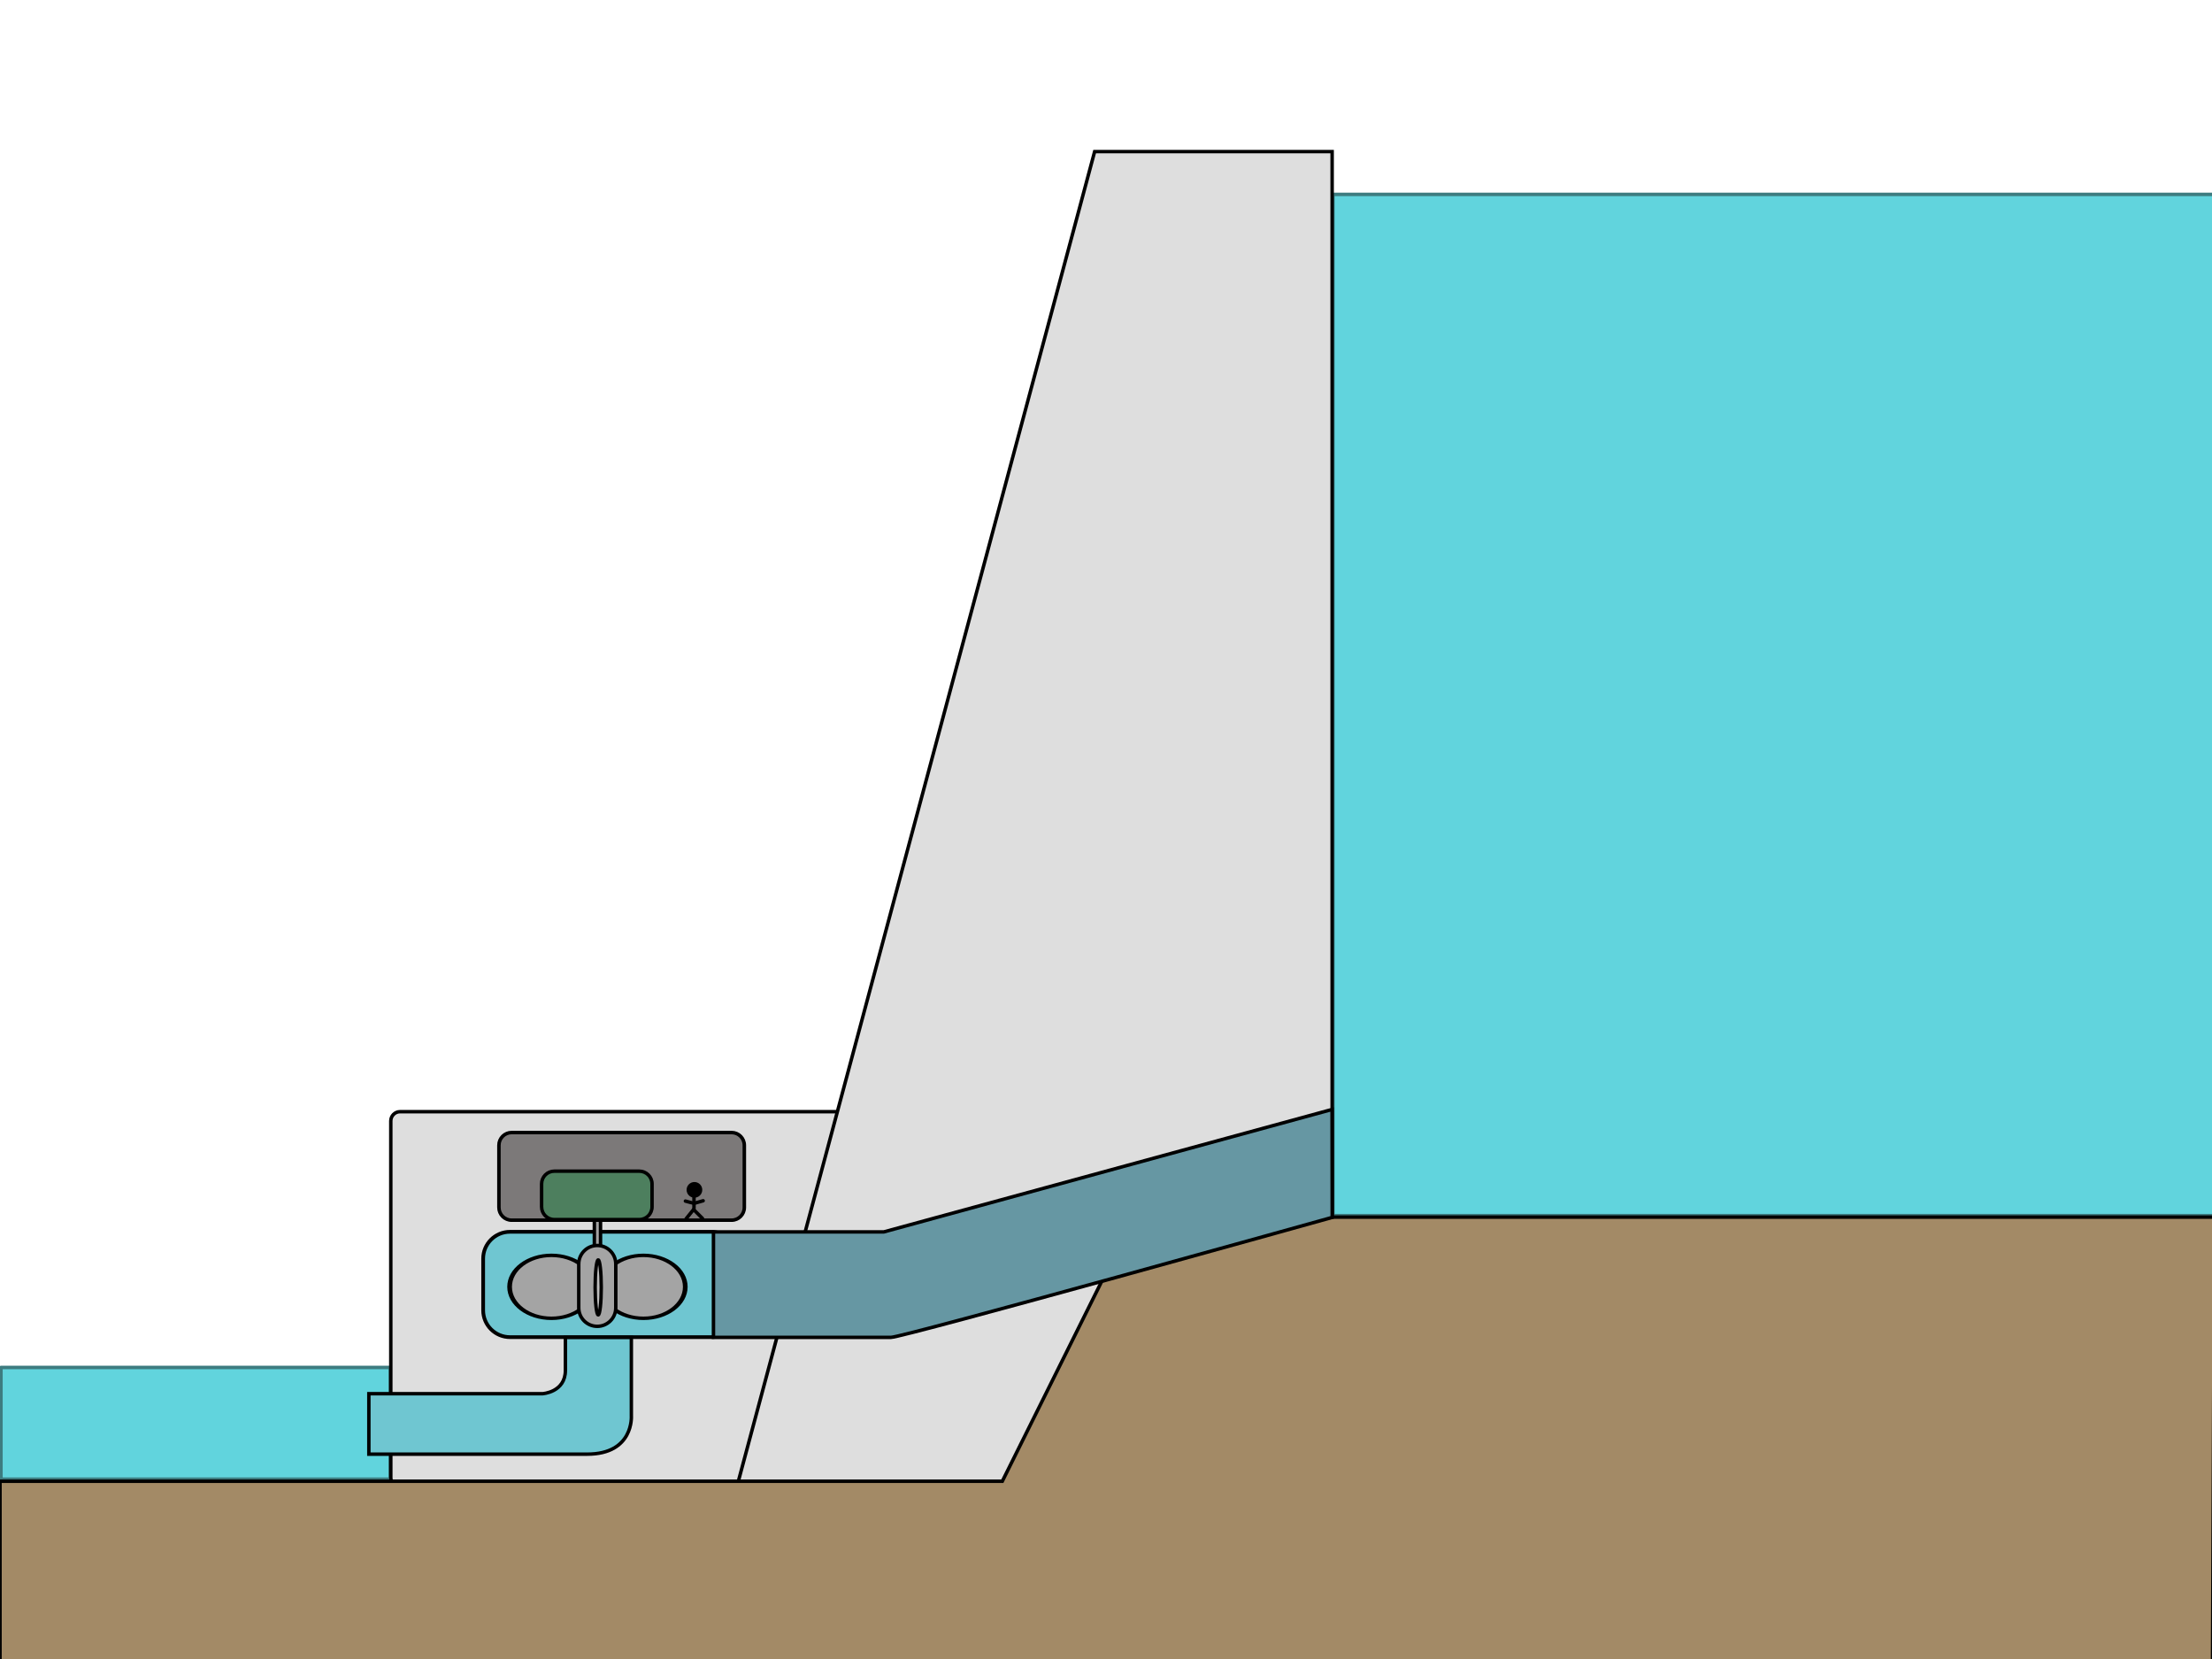
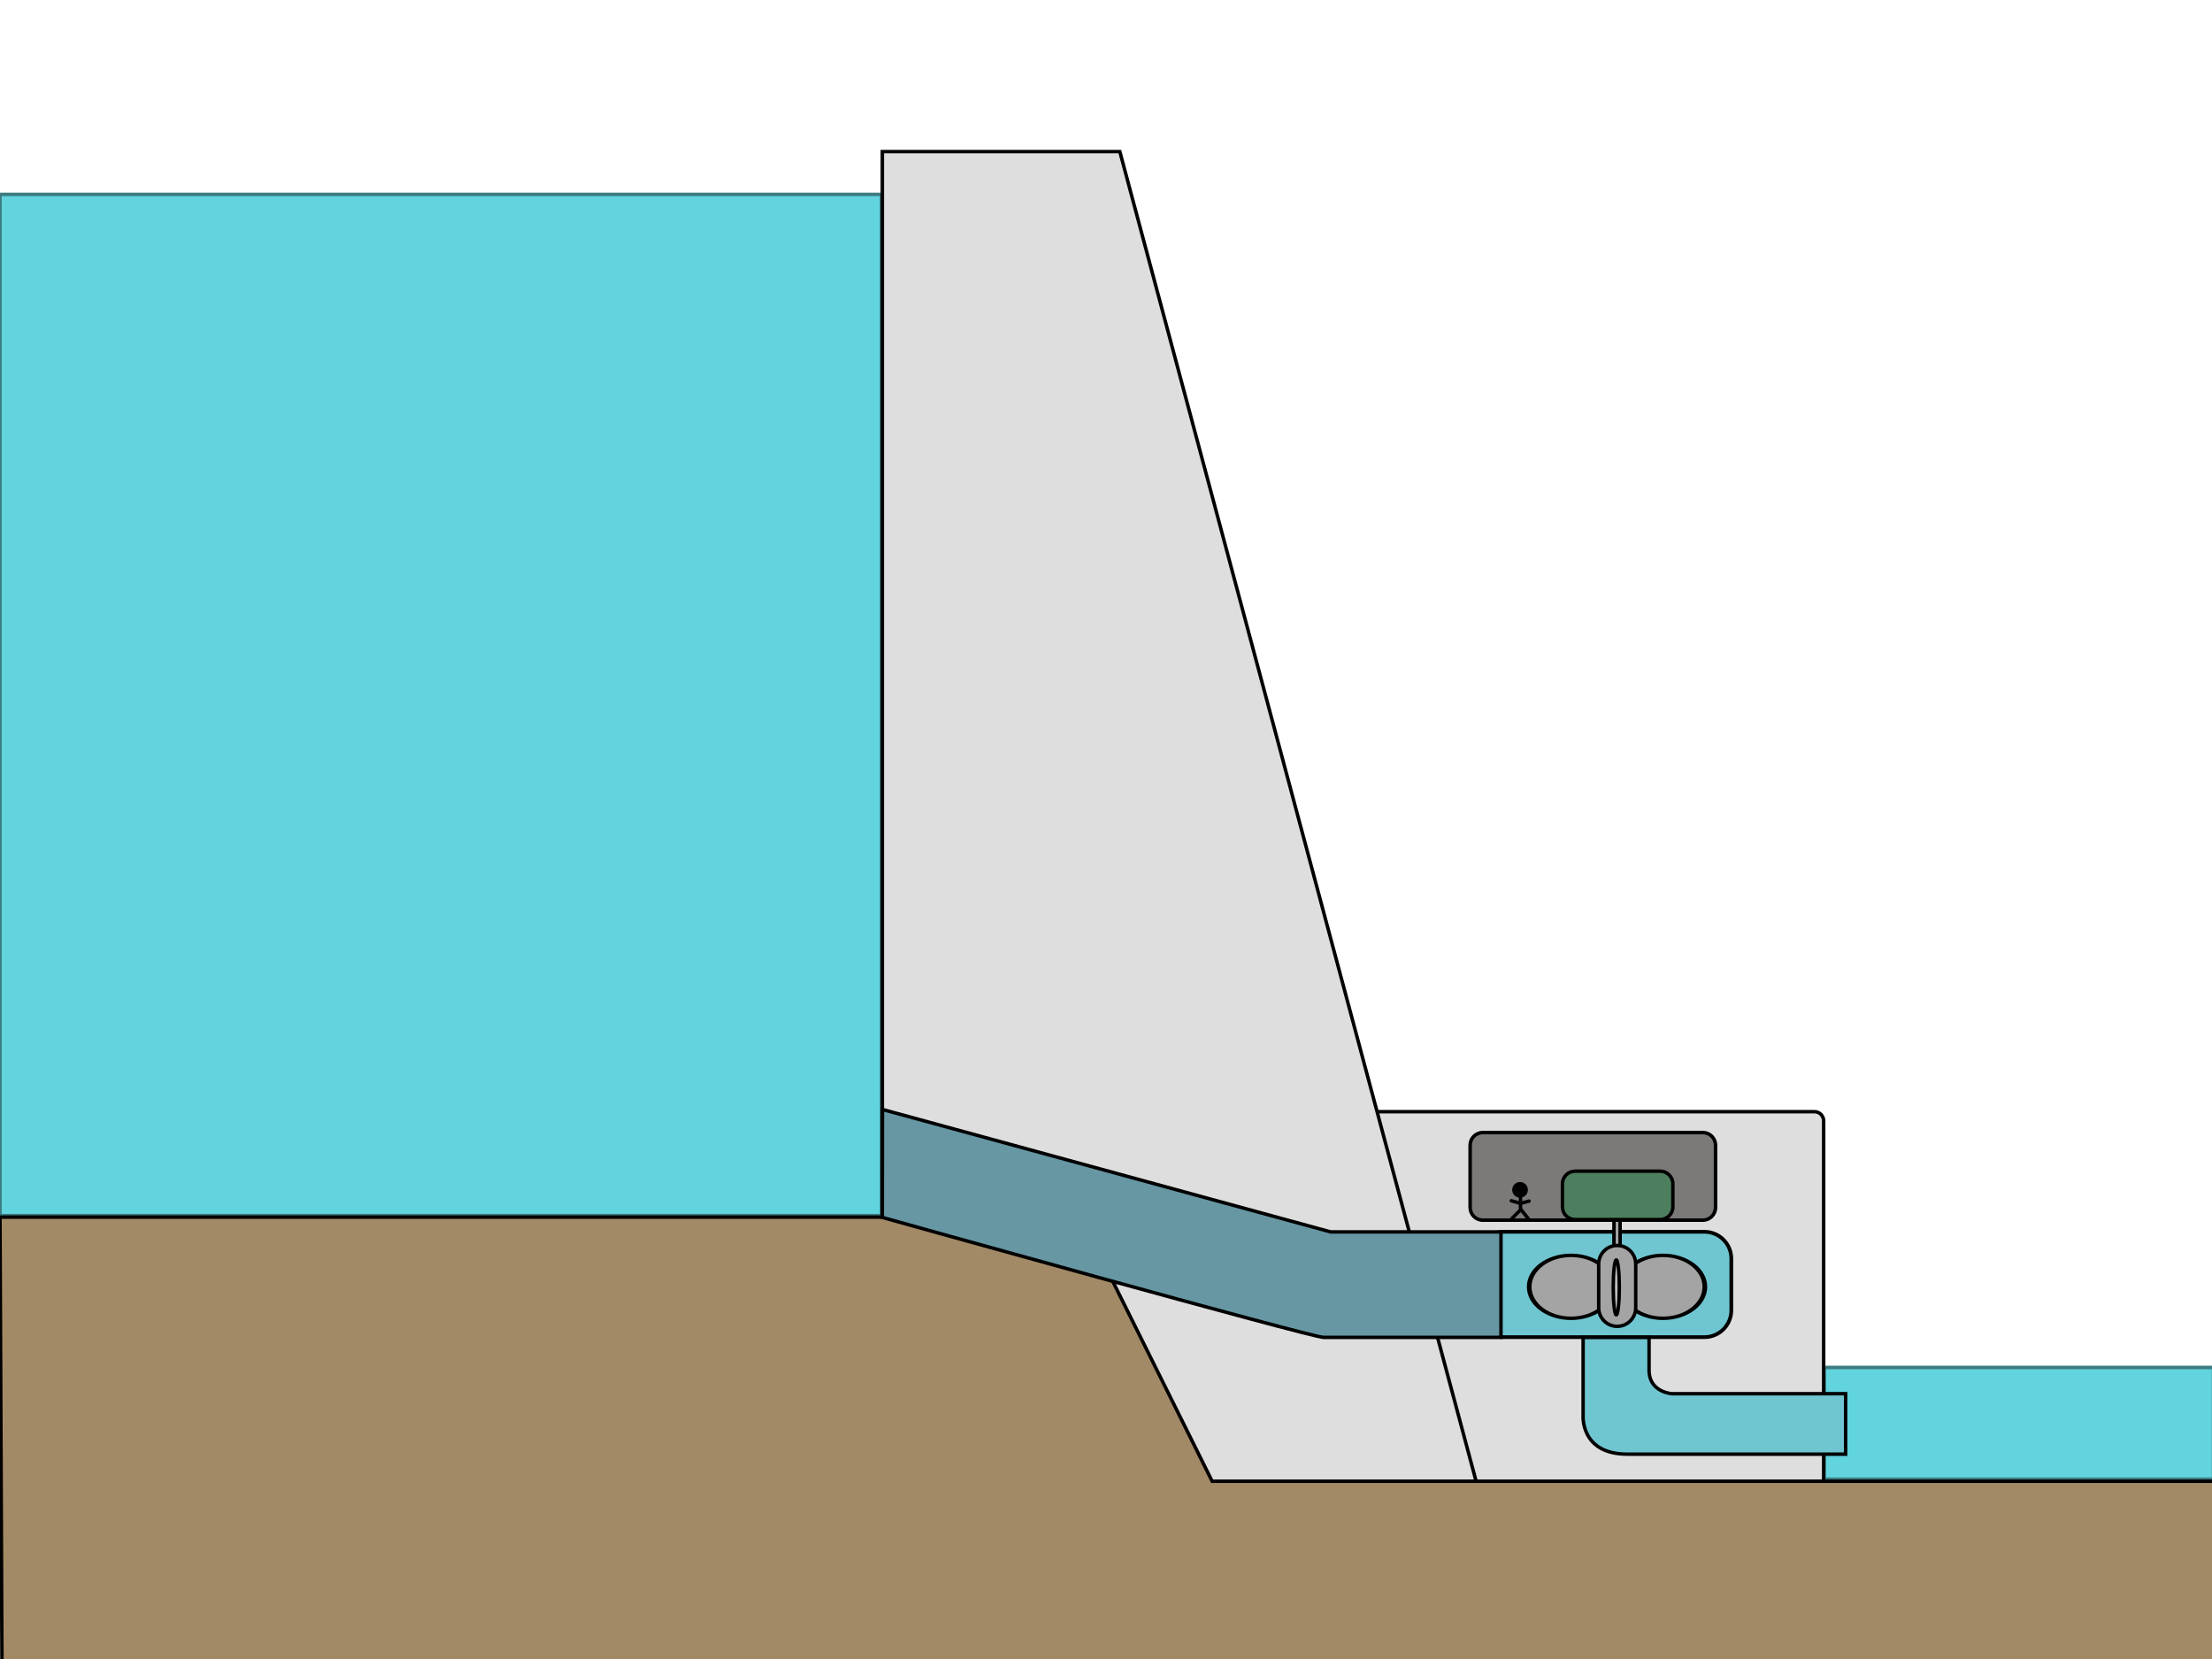
<svg xmlns="http://www.w3.org/2000/svg" width="640" height="480" id="svg2" version="1.1">
  <defs id="defs4" />
  <g id="layer1" transform="translate(0,-572.3622)">
    <g id="g3870" transform="matrix(-1,0,0,1,640.7143,0)">
-       <rect transform="translate(0,572.3622)" y="395.652" x="527.805" height="32.325" width="112.632" id="rect3844" style="fill:#61d4dd;fill-opacity:1;stroke:#3d7c80;stroke-width:1;stroke-linecap:round;stroke-linejoin:round;stroke-miterlimit:4;stroke-opacity:1;stroke-dasharray:none" />
-       <rect ry="2.679" y="894.005" x="395.5" height="108.571" width="132.143" id="rect3780" style="fill:#dedede;fill-opacity:1;stroke:#000000;stroke-opacity:1" />
-       <rect ry="0" transform="translate(0,572.3622)" y="56.241" x="0" height="295.47" width="255.064" id="lake_water" style="fill:#61d4dd;fill-opacity:1;stroke:#3d7c80;stroke-width:1;stroke-linecap:round;stroke-linejoin:round;stroke-miterlimit:4;stroke-opacity:1;stroke-dasharray:none" />
-       <path id="path2989" d="m 427.429,1002.219 -103.428,-385.999 -68.715,0 0,413.856 174.286,0 z" style="fill:#dedede;fill-opacity:1;stroke:#000000;stroke-width:1px;stroke-linecap:butt;stroke-linejoin:miter;stroke-opacity:1" />
-       <path transform="translate(0,572.3622)" id="path2985" d="m 0,352.143 312.714,0 38,76.429 290,0 0,54.286 -640.143,0 z" style="fill:#a38a66;fill-opacity:1;stroke:#000000;stroke-width:1px;stroke-linecap:butt;stroke-linejoin:miter;stroke-opacity:1" />
-       <rect ry="7.768" y="928.76" x="427.214" height="30.477" width="73.709" id="rect3782" style="fill:#6fc6d1;fill-opacity:1;stroke:#000000;stroke-width:1.079;stroke-linecap:round;stroke-miterlimit:4;stroke-opacity:1;stroke-dasharray:none" />
-       <path transform="translate(0,572.3622)" id="path3778" d="m 255.268,352.232 c 0,0 124.127,34.707 127.644,34.707 3.517,0 51.374,0 51.374,0 l 0,-30.511 -49.286,0 -129.69,-35.428 z" style="fill:#6697a3;fill-opacity:1;stroke:#000000;stroke-width:1px;stroke-linecap:butt;stroke-linejoin:miter;stroke-opacity:1" />
-       <g id="g3802">
+       <rect transform="scale(-1,1)" y="968.014" x="-112.91" height="32.325" width="112.632" id="rect3844" style="fill:#61d4dd;fill-opacity:1;stroke:#3d7c80;stroke-width:1;stroke-linecap:round;stroke-linejoin:round;stroke-miterlimit:4;stroke-opacity:1;stroke-dasharray:none" />
+       <rect ry="2.679" y="894.005" x="-245.214" height="108.571" width="132.143" id="rect3780" style="fill:#dedede;fill-opacity:1;stroke:#000000;stroke-opacity:1" transform="scale(-1,1)" />
+       <rect ry="0" transform="scale(-1,1)" y="628.603" x="-640.714" height="295.47" width="255.064" id="lake_water" style="fill:#61d4dd;fill-opacity:1;stroke:#3d7c80;stroke-width:1;stroke-linecap:round;stroke-linejoin:round;stroke-miterlimit:4;stroke-opacity:1;stroke-dasharray:none" />
+       <path id="path2989" d="m 213.286,1002.219 103.428,-385.999 68.715,0 0,413.856 -174.286,0 z" style="fill:#dedede;fill-opacity:1;stroke:#000000;stroke-width:1px;stroke-linecap:butt;stroke-linejoin:miter;stroke-opacity:1" />
+       <path id="path2985" d="m 640.714,924.505 -312.714,0 -38,76.429 -290,0 0,54.286 640.143,0 z" style="fill:#a38a66;fill-opacity:1;stroke:#000000;stroke-width:1px;stroke-linecap:butt;stroke-linejoin:miter;stroke-opacity:1" />
+       <rect ry="7.768" y="928.76" x="-213.5" height="30.477" width="73.709" id="rect3782" style="fill:#6fc6d1;fill-opacity:1;stroke:#000000;stroke-width:1.079;stroke-linecap:round;stroke-miterlimit:4;stroke-opacity:1;stroke-dasharray:none" transform="scale(-1,1)" />
+       <path id="path3778" d="m 385.446,924.594 c 0,0 -124.127,34.707 -127.644,34.707 -3.517,0 -51.374,0 -51.374,0 l 0,-30.511 49.286,0 129.69,-35.428 z" style="fill:#6697a3;fill-opacity:1;stroke:#000000;stroke-width:1px;stroke-linecap:butt;stroke-linejoin:miter;stroke-opacity:1" />
+       <g id="g3802" transform="matrix(-1,0,0,1,640.7143,0)">
        <rect style="fill:#a4a4a4;fill-opacity:1;stroke:#000000;stroke-width:1;stroke-linecap:round;stroke-miterlimit:4;stroke-opacity:1;stroke-dasharray:none" id="rect3797" width="1.786" height="16.071" x="466.964" y="920.576" ry="0.893" />
        <path style="fill:#a4a4a4;fill-opacity:1;stroke:#000000;stroke-width:1;stroke-linecap:round;stroke-miterlimit:4;stroke-opacity:1;stroke-dasharray:none" id="path3784" d="m 468.571,302.321 c 0,5.03 -3.997,9.107 -8.929,9.107 -4.931,0 -8.929,-4.077 -8.929,-9.107 0,-5.03 3.997,-9.107 8.929,-9.107 4.931,0 8.929,4.077 8.929,9.107 z" transform="matrix(1.356201,0,0,1,-168.8147,642.3622)" />
        <path transform="matrix(1.356201,0,0,1,-142.2076,642.3622)" d="m 468.571,302.321 c 0,5.03 -3.997,9.107 -8.929,9.107 -4.931,0 -8.929,-4.077 -8.929,-9.107 0,-5.03 3.997,-9.107 8.929,-9.107 4.931,0 8.929,4.077 8.929,9.107 z" id="path3788" style="fill:#a4a4a4;fill-opacity:1;stroke:#000000;stroke-width:1;stroke-linecap:round;stroke-miterlimit:4;stroke-opacity:1;stroke-dasharray:none" />
        <rect style="fill:#a4a4a4;fill-opacity:1;stroke:#000000;stroke-width:1;stroke-linecap:round;stroke-miterlimit:4;stroke-opacity:1;stroke-dasharray:none" id="rect3790" width="10.714" height="23.393" x="462.551" y="932.719" ry="5.357" />
      </g>
-       <rect ry="3.685" y="900.041" x="425.357" height="25.357" width="71.002" id="rect3810" style="fill:#7c7979;fill-opacity:1;stroke:#000000;stroke-width:1.016;stroke-linecap:round;stroke-miterlimit:4;stroke-opacity:1;stroke-dasharray:none" />
-       <rect ry="3.685" y="911.215" x="452.058" height="14.005" width="31.956" id="rect3808" style="fill:#4d7f5e;fill-opacity:1;stroke:#000000;stroke-width:1;stroke-linecap:round;stroke-miterlimit:4;stroke-opacity:1;stroke-dasharray:none" />
-       <path id="path3826" d="m 458.043,959.324 0,22.734 c 0,0 -0.738,11.039 12.792,11.039 13.53,0 63.157,0 63.157,0 l 0,-17.49 -50.222,0 c 0,0 -6.642,-0.376 -6.642,-6.774 0,-6.398 0,-9.509 0,-9.509 z" style="fill:#6fc6d1;fill-opacity:1;stroke:#000000;stroke-width:0.997px;stroke-linecap:butt;stroke-linejoin:miter;stroke-opacity:1" />
-       <g transform="translate(-1.767767,65.02857)" id="g3836">
+       <rect ry="3.685" y="900.041" x="-215.357" height="25.357" width="71.002" id="rect3810" style="fill:#7c7979;fill-opacity:1;stroke:#000000;stroke-width:1.016;stroke-linecap:round;stroke-miterlimit:4;stroke-opacity:1;stroke-dasharray:none" transform="scale(-1,1)" />
+       <rect ry="3.685" y="911.215" x="-188.657" height="14.005" width="31.956" id="rect3808" style="fill:#4d7f5e;fill-opacity:1;stroke:#000000;stroke-width:1;stroke-linecap:round;stroke-miterlimit:4;stroke-opacity:1;stroke-dasharray:none" transform="scale(-1,1)" />
+       <path id="path3826" d="m 182.671,959.324 0,22.734 c 0,0 0.738,11.039 -12.792,11.039 -13.53,0 -63.157,0 -63.157,0 l 0,-17.49 50.222,0 c 0,0 6.642,-0.376 6.642,-6.774 0,-6.398 0,-9.509 0,-9.509 z" style="fill:#6fc6d1;fill-opacity:1;stroke:#000000;stroke-width:0.997px;stroke-linecap:butt;stroke-linejoin:miter;stroke-opacity:1" />
+       <g transform="matrix(-1,0,0,1,642.4821,65.02857)" id="g3836">
        <path style="fill:#000000;fill-opacity:1;stroke:#000000;stroke-width:1;stroke-linecap:round;stroke-miterlimit:4;stroke-opacity:1;stroke-dasharray:none" id="path3828" d="m 443.331,279.232 c 0,0.976 -0.791,1.768 -1.768,1.768 -0.976,0 -1.768,-0.791 -1.768,-1.768 0,-0.976 0.791,-1.768 1.768,-1.768 0.976,0 1.768,0.791 1.768,1.768 z" transform="translate(0,572.3622)" />
        <path style="fill:none;stroke:#000000;stroke-width:1px;stroke-linecap:round;stroke-linejoin:miter;stroke-opacity:1" d="m 441.689,280.621 0,4.419 -2.462,2.462" id="path3830" transform="translate(0,572.3622)" />
        <path style="fill:none;stroke:#000000;stroke-width:1px;stroke-linecap:round;stroke-linejoin:miter;stroke-opacity:1" d="m 441.815,284.914 2.147,2.672" id="path3832" transform="translate(0,572.3622)" />
        <path style="fill:none;stroke:#000000;stroke-width:1px;stroke-linecap:round;stroke-linejoin:miter;stroke-opacity:1" d="m 444.172,282.481 -2.482,0.665 -2.652,-0.758" id="path3834" transform="translate(0,572.3622)" />
      </g>
-       <path transform="translate(0,572.3622)" d="m 468.521,372.482 c 0,4.393 -0.396,7.955 -0.884,7.955 -0.488,0 -0.884,-3.562 -0.884,-7.955 0,-4.393 0.396,-7.955 0.884,-7.955 0.488,0 0.884,3.562 0.884,7.955 z" id="path3846" style="fill:#bcbcbc;fill-opacity:1;stroke:#000000;stroke-width:1;stroke-linecap:round;stroke-linejoin:round;stroke-miterlimit:4;stroke-opacity:1;stroke-dasharray:none" />
+       <path transform="matrix(-1,0,0,1,640.7143,572.3622)" d="m 468.521,372.482 a 0.884,7.955 0 1 1 -1.768,0 0.884,7.955 0 1 1 1.768,0 z" id="path3846" style="fill:#bcbcbc;fill-opacity:1;stroke:#000000;stroke-width:1;stroke-linecap:round;stroke-linejoin:round;stroke-miterlimit:4;stroke-opacity:1;stroke-dasharray:none" />
    </g>
  </g>
</svg>
